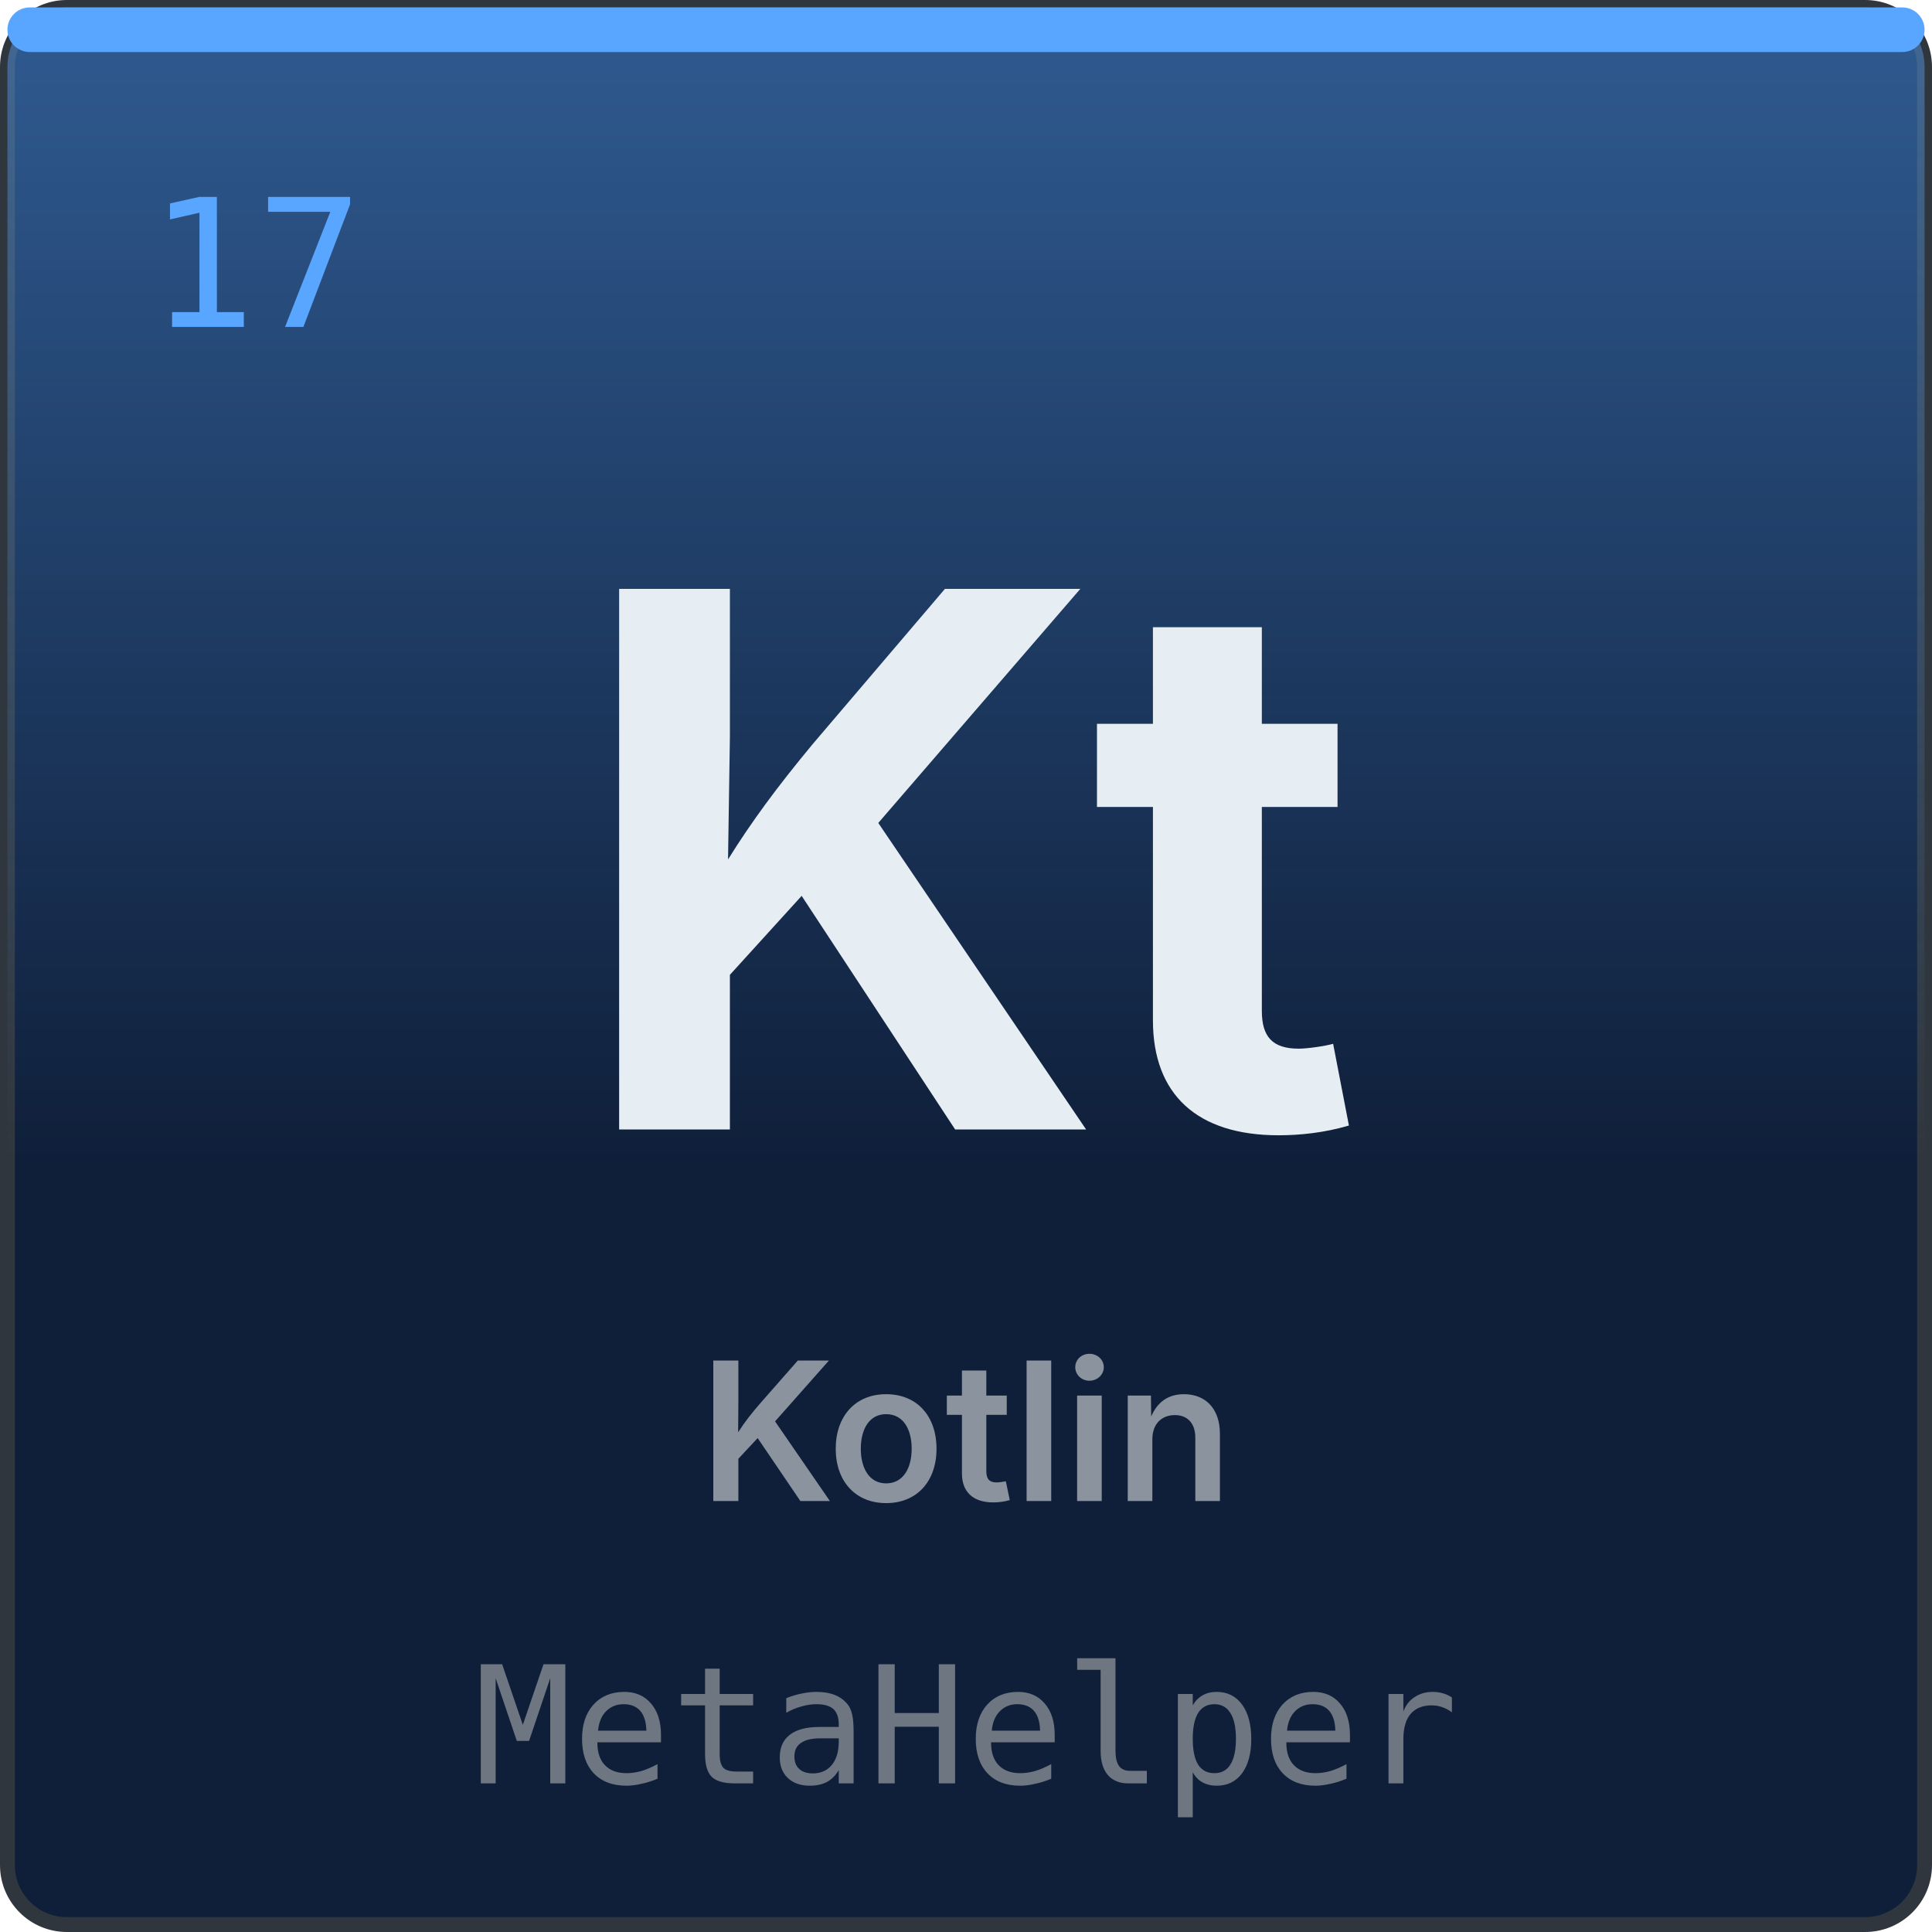
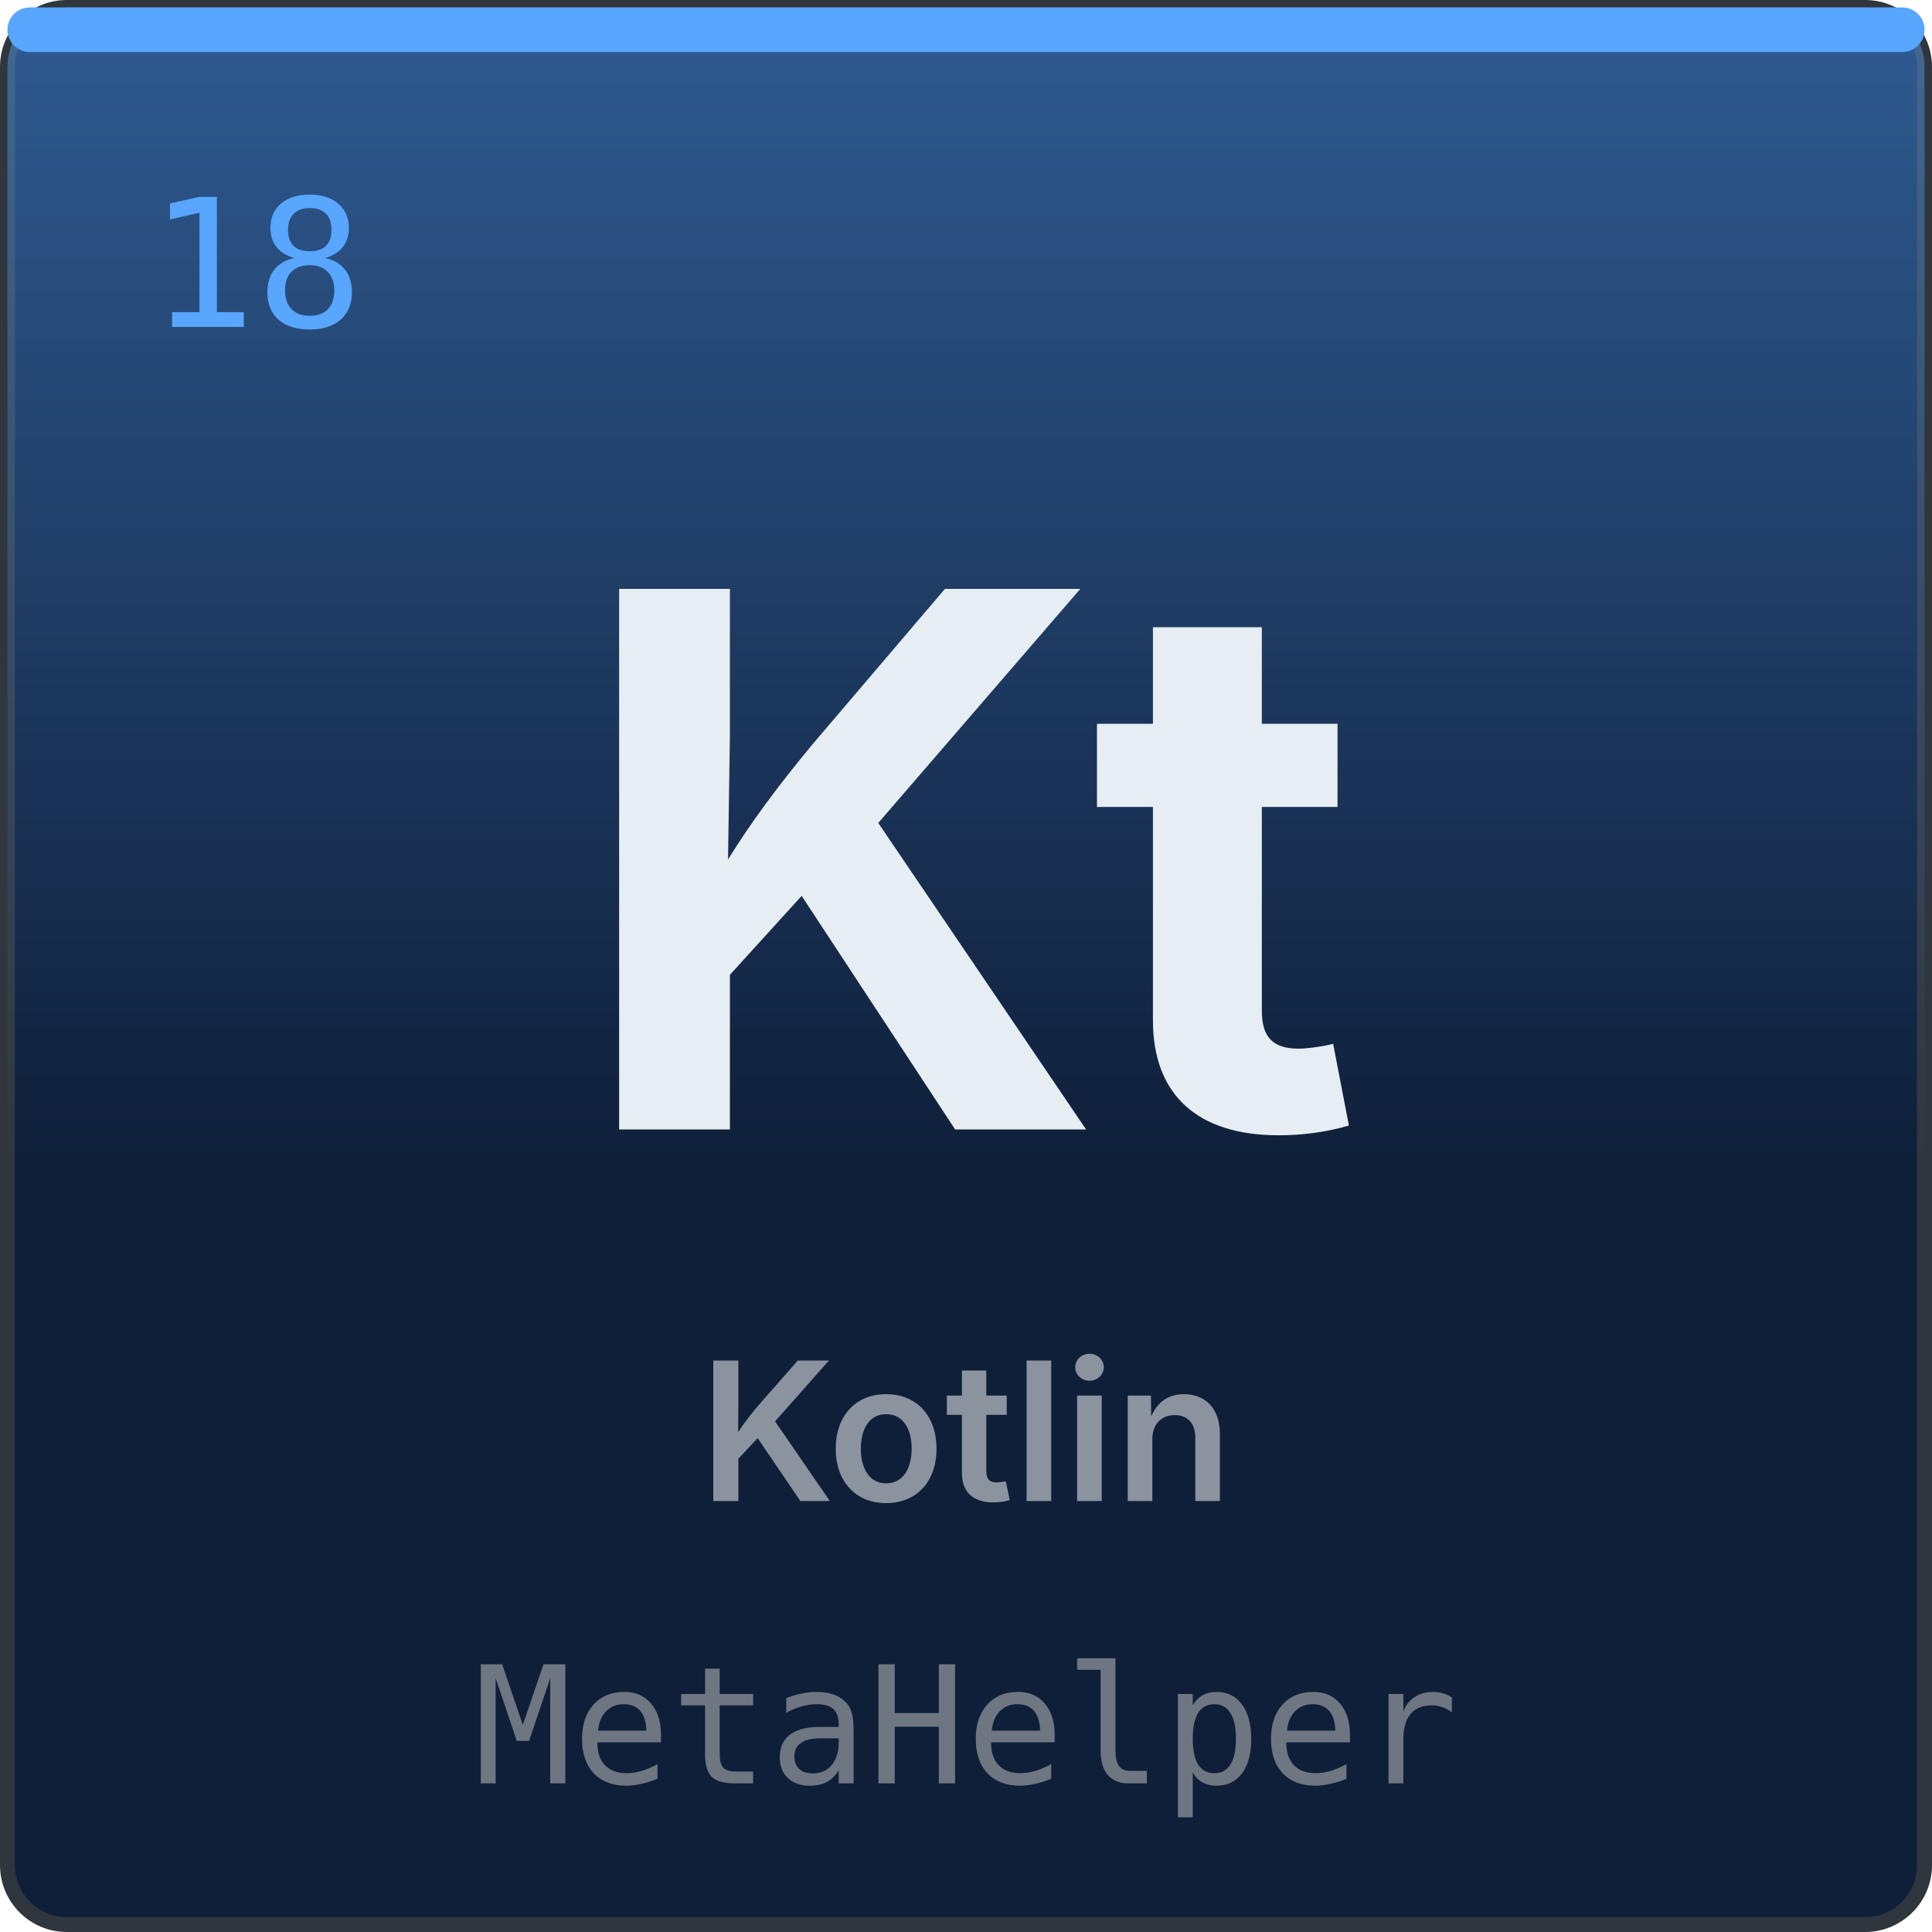
- <svg xmlns="http://www.w3.org/2000/svg" width="130" height="130" viewBox="0 0 130 130" role="img" aria-label="17 Kt Kotlin MetaHelper">
+ <svg xmlns="http://www.w3.org/2000/svg" width="130" height="130" viewBox="0 0 130 130" role="img" aria-label="18 Kt Kotlin MetaHelper">
  <defs>
-     <linearGradient id="g17" x1="0" y1="0" x2="0" y2="1">
+     <linearGradient id="g18" x1="0" y1="0" x2="0" y2="1">
      <stop offset="0%" stop-color="#58a6ff" stop-opacity="0.45" />
      <stop offset="60%" stop-color="#58a6ff" stop-opacity="0" />
    </linearGradient>
  </defs>
  <g opacity="1">
    <set attributeName="opacity" to="0" begin="0s" />
-     <animate attributeName="opacity" from="0" to="1" begin="1.28s" dur="0.55s" fill="freeze" />
+     <animate attributeName="opacity" from="0" to="1" begin="1.36s" dur="0.55s" fill="freeze" />
    <rect x="0.5" y="0.5" width="129" height="129" rx="4" fill="#0f1f3a" stroke="#30363d" stroke-width="1" />
-     <rect x="0.5" y="0.5" width="129" height="129" rx="4" fill="url(#g17)" />
+     <rect x="0.5" y="0.5" width="129" height="129" rx="4" fill="url(#g18)" />
    <rect x="0.5" y="0.5" width="129" height="3" rx="1.5" fill="#58a6ff">
-       <animate attributeName="opacity" values="1;0.45;1" dur="4s" begin="-3.57s" repeatCount="indefinite" />
+       <animate attributeName="opacity" values="1;0.45;1" dur="4s" begin="-3.78s" repeatCount="indefinite" />
    </rect>
-     <text x="10" y="22" font-family="ui-monospace, SFMono-Regular, Menlo, monospace" font-size="12" font-weight="500" fill="#58a6ff">17</text>
+     <text x="10" y="22" font-family="ui-monospace, SFMono-Regular, Menlo, monospace" font-size="12" font-weight="500" fill="#58a6ff">18</text>
    <text x="65" y="76" font-family="-apple-system, BlinkMacSystemFont, Inter, system-ui, sans-serif" font-size="50" font-weight="700" fill="#e6edf3" text-anchor="middle" letter-spacing="-1">Kt</text>
    <text x="65" y="101" font-family="-apple-system, BlinkMacSystemFont, Inter, system-ui, sans-serif" font-size="13" font-weight="600" fill="#8b949e" text-anchor="middle">Kotlin</text>
    <text x="65" y="120" font-family="ui-monospace, SFMono-Regular, Menlo, monospace" font-size="11" fill="#6e7681" text-anchor="middle">MetaHelper</text>
  </g>
</svg>
